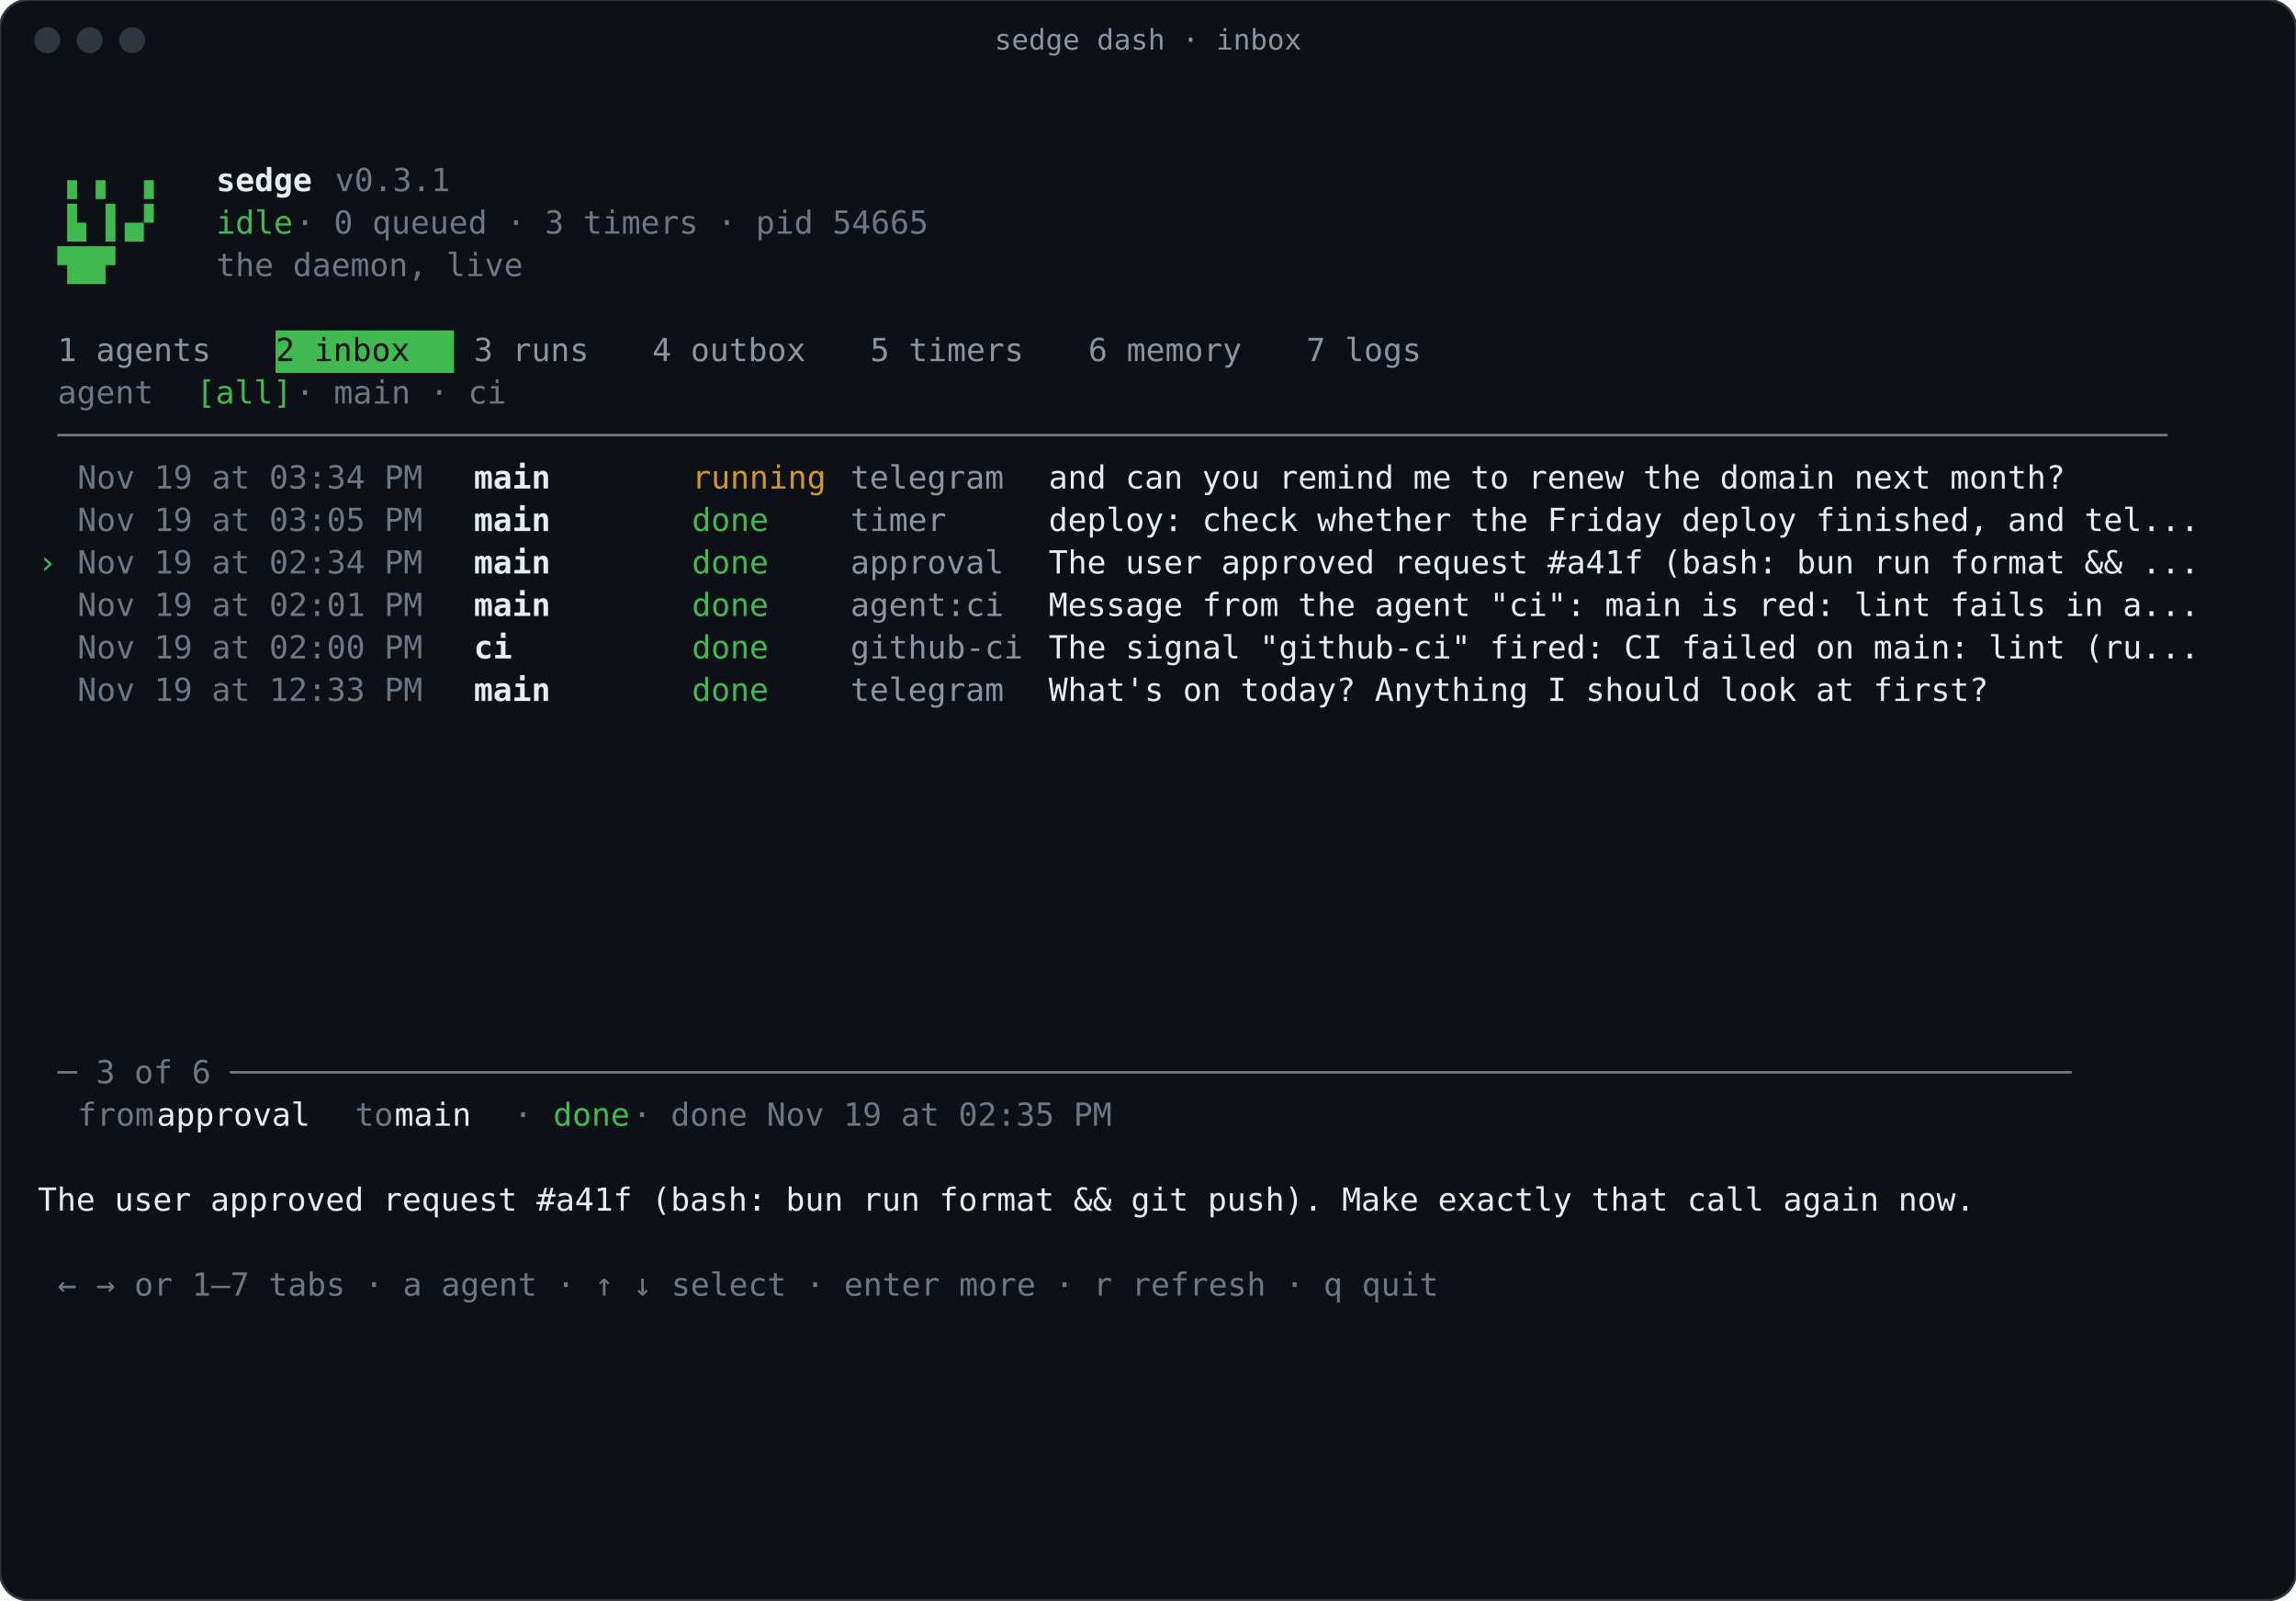
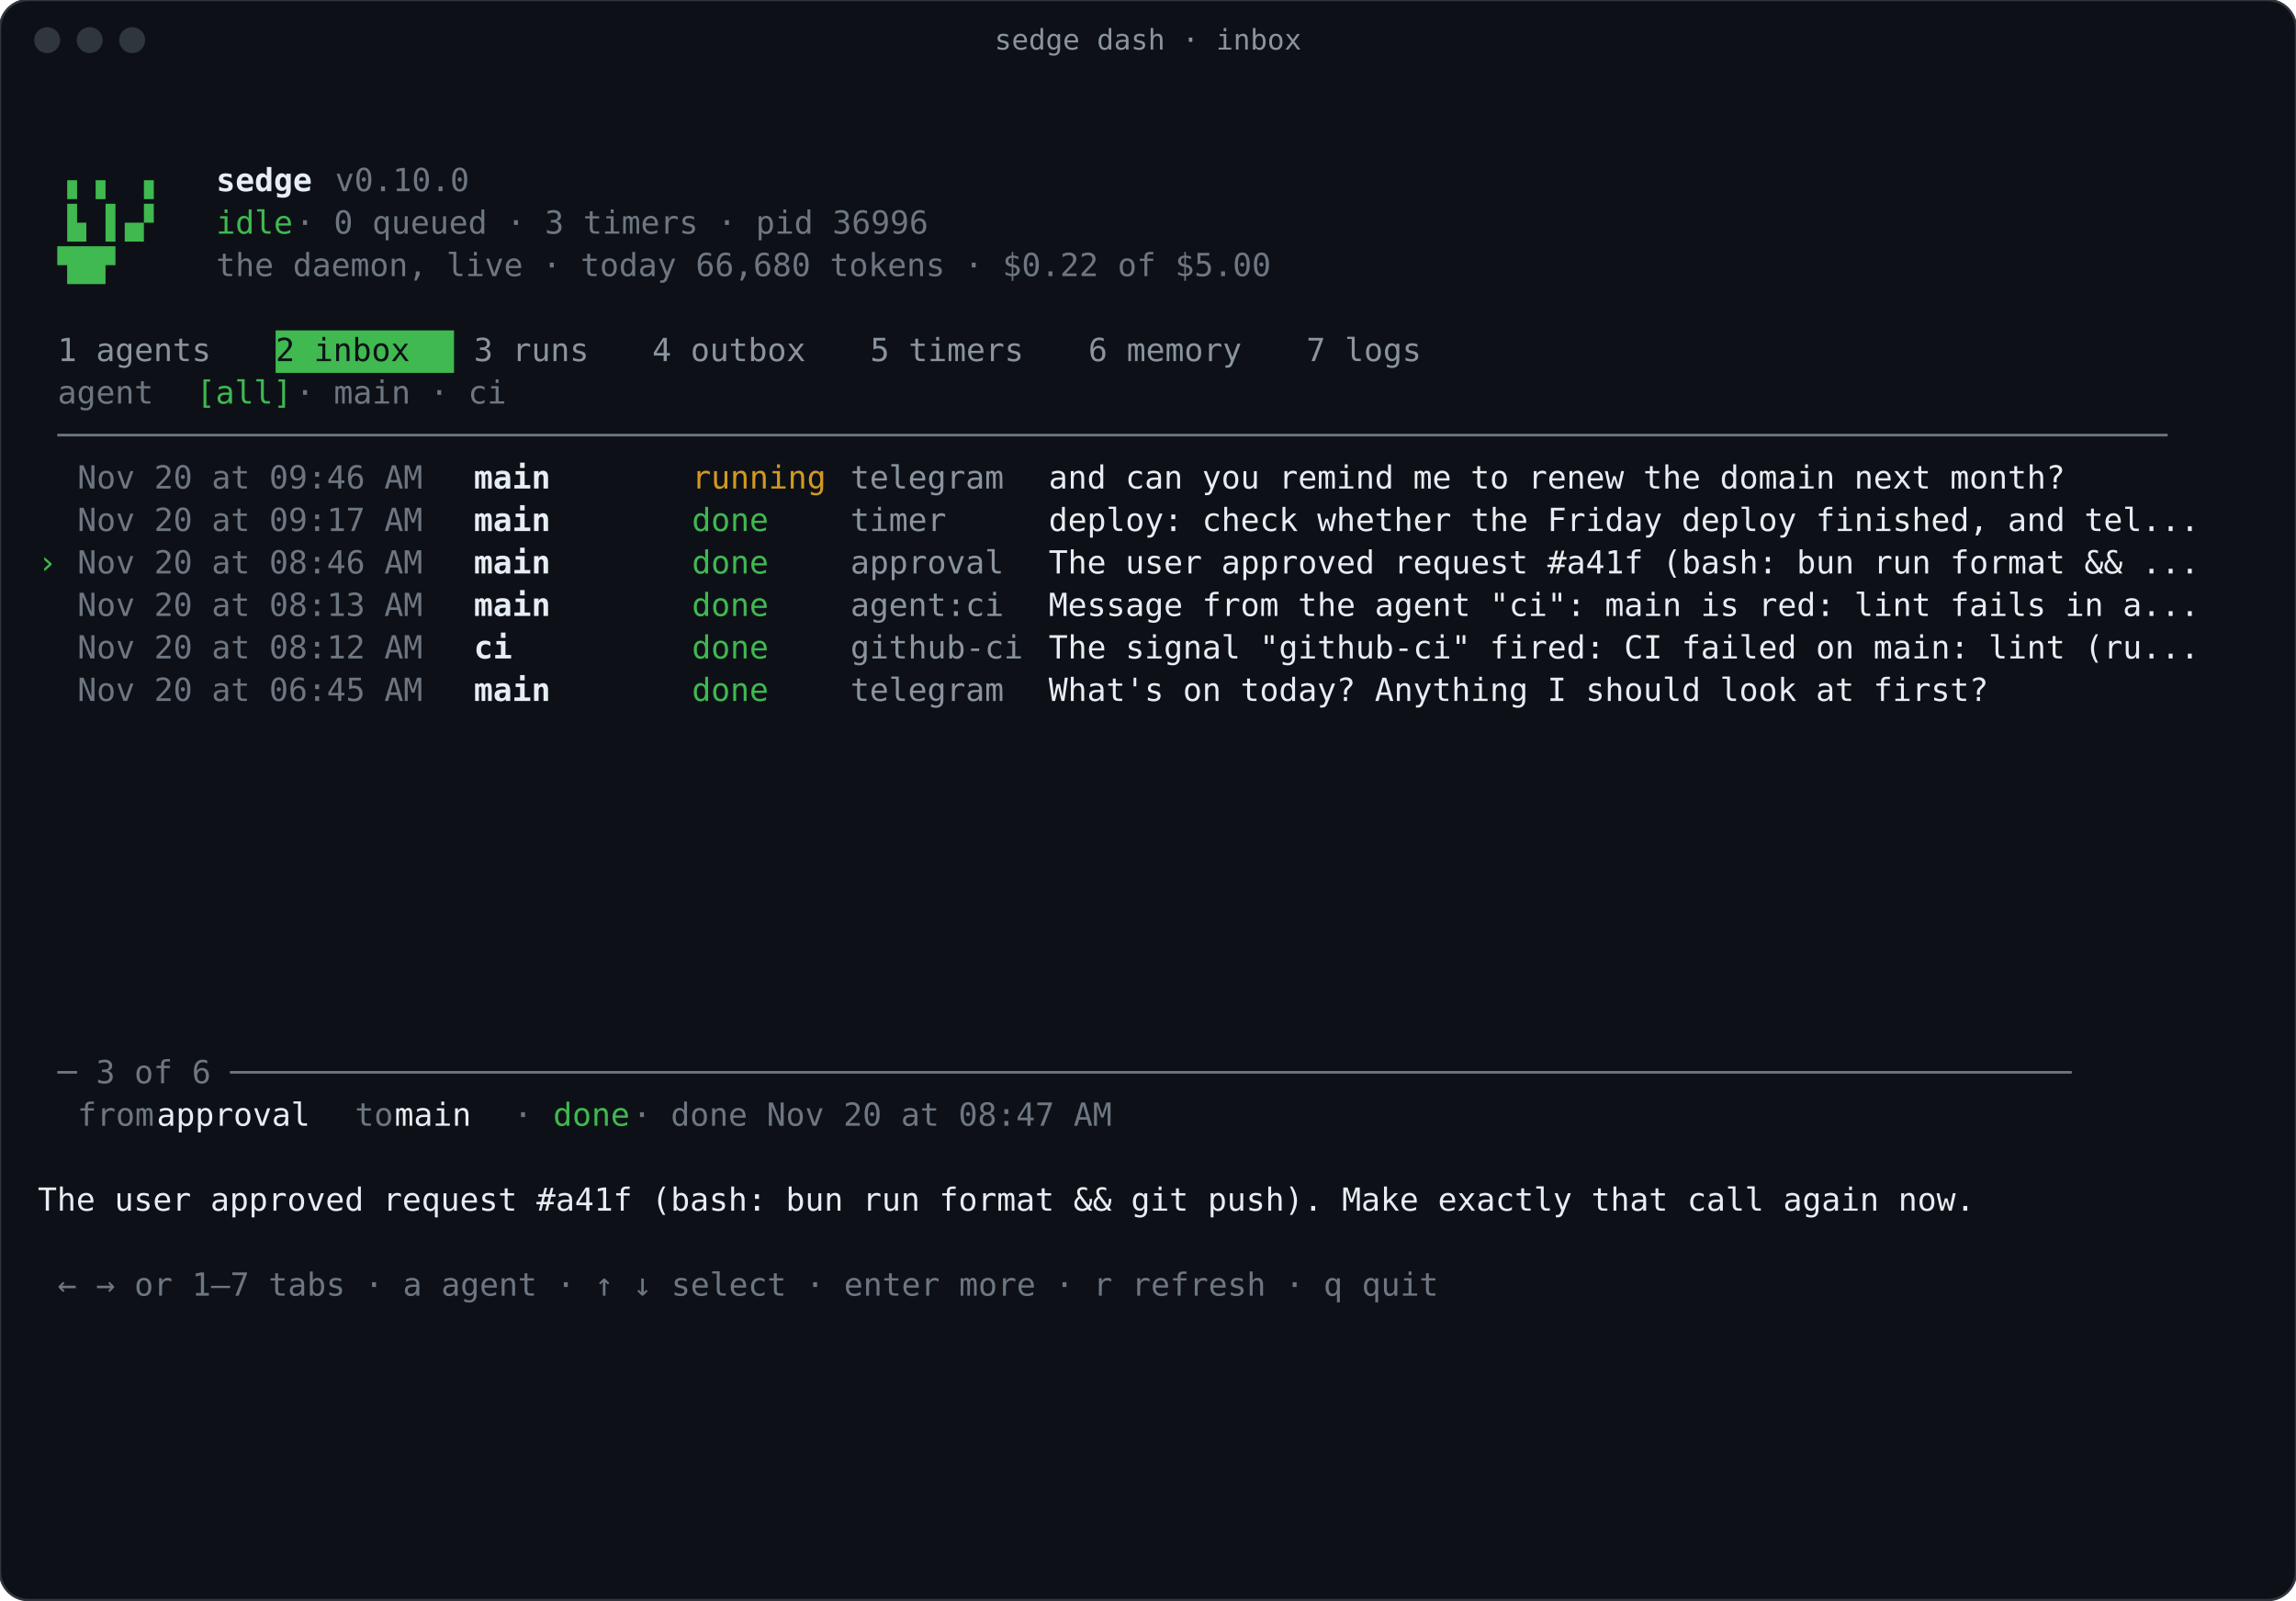
<svg xmlns="http://www.w3.org/2000/svg" viewBox="0 0 973 678" width="973" height="678" role="img" aria-label="sedge dash · inbox">
  <style>text { font-family: "Geist Mono", ui-monospace, SFMono-Regular, Menlo, Consolas, monospace; font-size: 13.5px; white-space: pre; }</style>
  <rect width="973" height="678" rx="12" fill="#0d1117" stroke="#30363d" />
  <circle cx="20" cy="17" r="5.5" fill="#30363d" />
  <circle cx="38" cy="17" r="5.5" fill="#30363d" />
  <circle cx="56" cy="17" r="5.5" fill="#30363d" />
  <text x="486.5" y="21" fill="#8b949e" text-anchor="middle" style="font-size:12px">sedge dash · inbox</text>
  <text x="24.4" y="81" fill="#3fb950" textLength="50.4" lengthAdjust="spacingAndGlyphs">▗ ▖ ▗ </text>
  <text x="91.6" y="81" fill="#e6edf3" font-weight="700" textLength="42" lengthAdjust="spacingAndGlyphs">sedge</text>
-   <text x="142" y="81" fill="#6e7681" textLength="50.4" lengthAdjust="spacingAndGlyphs">v0.3.1</text>
+   <text x="142" y="81" fill="#6e7681" textLength="58.8" lengthAdjust="spacingAndGlyphs">v0.10.0</text>
  <text x="24.4" y="99" fill="#3fb950" textLength="50.4" lengthAdjust="spacingAndGlyphs">▐▖▐▗▞ </text>
  <text x="91.6" y="99" fill="#3fb950" textLength="33.6" lengthAdjust="spacingAndGlyphs">idle</text>
-   <text x="125.2" y="99" fill="#6e7681" textLength="285.6" lengthAdjust="spacingAndGlyphs"> · 0 queued · 3 timers · pid 54665</text>
+   <text x="125.2" y="99" fill="#6e7681" textLength="285.6" lengthAdjust="spacingAndGlyphs"> · 0 queued · 3 timers · pid 36996</text>
  <text x="24.4" y="117" fill="#3fb950" textLength="50.4" lengthAdjust="spacingAndGlyphs"> ▜█▛  </text>
-   <text x="91.6" y="117" fill="#6e7681" textLength="134.4" lengthAdjust="spacingAndGlyphs">the daemon, live</text>
+   <text x="91.6" y="117" fill="#6e7681" textLength="462" lengthAdjust="spacingAndGlyphs">the daemon, live · today 66,680 tokens · $0.22 of $5.00</text>
  <text x="24.4" y="153" fill="#8b949e" textLength="84" lengthAdjust="spacingAndGlyphs"> 1 agents </text>
  <rect x="116.8" y="140" width="75.6" height="18" fill="#3fb950" />
  <text x="116.8" y="153" fill="#0d1117" textLength="75.6" lengthAdjust="spacingAndGlyphs"> 2 inbox </text>
  <text x="200.8" y="153" fill="#8b949e" textLength="67.2" lengthAdjust="spacingAndGlyphs"> 3 runs </text>
  <text x="276.4" y="153" fill="#8b949e" textLength="84" lengthAdjust="spacingAndGlyphs"> 4 outbox </text>
  <text x="368.8" y="153" fill="#8b949e" textLength="84" lengthAdjust="spacingAndGlyphs"> 5 timers </text>
  <text x="461.2" y="153" fill="#8b949e" textLength="84" lengthAdjust="spacingAndGlyphs"> 6 memory </text>
  <text x="553.6" y="153" fill="#8b949e" textLength="67.2" lengthAdjust="spacingAndGlyphs"> 7 logs </text>
  <text x="24.4" y="171" fill="#6e7681" textLength="42" lengthAdjust="spacingAndGlyphs">agent</text>
  <text x="83.2" y="171" fill="#3fb950" textLength="42" lengthAdjust="spacingAndGlyphs">[all]</text>
  <text x="125.2" y="171" fill="#6e7681" textLength="100.8" lengthAdjust="spacingAndGlyphs"> · main · ci</text>
  <text x="24.4" y="189" fill="#6e7681" textLength="924" lengthAdjust="spacingAndGlyphs">──────────────────────────────────────────────────────────────────────────────────────────────────────────────</text>
-   <text x="32.8" y="207" fill="#6e7681" textLength="151.2" lengthAdjust="spacingAndGlyphs">Nov 19 at 03:34 PM</text>
+   <text x="32.8" y="207" fill="#6e7681" textLength="151.2" lengthAdjust="spacingAndGlyphs">Nov 20 at 09:46 AM</text>
  <text x="200.8" y="207" fill="#e6edf3" font-weight="700" textLength="84" lengthAdjust="spacingAndGlyphs">main      </text>
  <text x="293.2" y="207" fill="#d29922" textLength="58.8" lengthAdjust="spacingAndGlyphs">running</text>
  <text x="360.4" y="207" fill="#8b949e" textLength="84" lengthAdjust="spacingAndGlyphs">telegram  </text>
  <text x="444.4" y="207" fill="#e6edf3" textLength="512.4" lengthAdjust="spacingAndGlyphs"> and can you remind me to renew the domain next month?       </text>
-   <text x="32.8" y="225" fill="#6e7681" textLength="151.2" lengthAdjust="spacingAndGlyphs">Nov 19 at 03:05 PM</text>
+   <text x="32.8" y="225" fill="#6e7681" textLength="151.2" lengthAdjust="spacingAndGlyphs">Nov 20 at 09:17 AM</text>
  <text x="200.8" y="225" fill="#e6edf3" font-weight="700" textLength="84" lengthAdjust="spacingAndGlyphs">main      </text>
  <text x="293.2" y="225" fill="#3fb950" textLength="58.8" lengthAdjust="spacingAndGlyphs">done   </text>
  <text x="360.4" y="225" fill="#8b949e" textLength="84" lengthAdjust="spacingAndGlyphs">timer     </text>
  <text x="444.4" y="225" fill="#e6edf3" textLength="512.4" lengthAdjust="spacingAndGlyphs"> deploy: check whether the Friday deploy finished, and tel...</text>
  <text x="16" y="243" fill="#3fb950" textLength="8.4" lengthAdjust="spacingAndGlyphs">›</text>
-   <text x="32.8" y="243" fill="#6e7681" textLength="151.2" lengthAdjust="spacingAndGlyphs">Nov 19 at 02:34 PM</text>
+   <text x="32.8" y="243" fill="#6e7681" textLength="151.2" lengthAdjust="spacingAndGlyphs">Nov 20 at 08:46 AM</text>
  <text x="200.8" y="243" fill="#e6edf3" font-weight="700" textLength="84" lengthAdjust="spacingAndGlyphs">main      </text>
  <text x="293.2" y="243" fill="#3fb950" textLength="58.8" lengthAdjust="spacingAndGlyphs">done   </text>
  <text x="360.4" y="243" fill="#8b949e" textLength="84" lengthAdjust="spacingAndGlyphs">approval  </text>
  <text x="444.4" y="243" fill="#e6edf3" textLength="512.4" lengthAdjust="spacingAndGlyphs"> The user approved request #a41f (bash: bun run format &amp;&amp; ...</text>
-   <text x="32.8" y="261" fill="#6e7681" textLength="151.2" lengthAdjust="spacingAndGlyphs">Nov 19 at 02:01 PM</text>
+   <text x="32.8" y="261" fill="#6e7681" textLength="151.2" lengthAdjust="spacingAndGlyphs">Nov 20 at 08:13 AM</text>
  <text x="200.8" y="261" fill="#e6edf3" font-weight="700" textLength="84" lengthAdjust="spacingAndGlyphs">main      </text>
  <text x="293.2" y="261" fill="#3fb950" textLength="58.8" lengthAdjust="spacingAndGlyphs">done   </text>
  <text x="360.4" y="261" fill="#8b949e" textLength="84" lengthAdjust="spacingAndGlyphs">agent:ci  </text>
  <text x="444.4" y="261" fill="#e6edf3" textLength="512.4" lengthAdjust="spacingAndGlyphs"> Message from the agent "ci": main is red: lint fails in a...</text>
-   <text x="32.8" y="279" fill="#6e7681" textLength="151.2" lengthAdjust="spacingAndGlyphs">Nov 19 at 02:00 PM</text>
+   <text x="32.8" y="279" fill="#6e7681" textLength="151.2" lengthAdjust="spacingAndGlyphs">Nov 20 at 08:12 AM</text>
  <text x="200.8" y="279" fill="#e6edf3" font-weight="700" textLength="84" lengthAdjust="spacingAndGlyphs">ci        </text>
  <text x="293.2" y="279" fill="#3fb950" textLength="58.8" lengthAdjust="spacingAndGlyphs">done   </text>
  <text x="360.4" y="279" fill="#8b949e" textLength="84" lengthAdjust="spacingAndGlyphs">github-ci </text>
  <text x="444.4" y="279" fill="#e6edf3" textLength="512.4" lengthAdjust="spacingAndGlyphs"> The signal "github-ci" fired: CI failed on main: lint (ru...</text>
-   <text x="32.8" y="297" fill="#6e7681" textLength="151.2" lengthAdjust="spacingAndGlyphs">Nov 19 at 12:33 PM</text>
+   <text x="32.8" y="297" fill="#6e7681" textLength="151.2" lengthAdjust="spacingAndGlyphs">Nov 20 at 06:45 AM</text>
  <text x="200.8" y="297" fill="#e6edf3" font-weight="700" textLength="84" lengthAdjust="spacingAndGlyphs">main      </text>
  <text x="293.2" y="297" fill="#3fb950" textLength="58.8" lengthAdjust="spacingAndGlyphs">done   </text>
  <text x="360.4" y="297" fill="#8b949e" textLength="84" lengthAdjust="spacingAndGlyphs">telegram  </text>
  <text x="444.4" y="297" fill="#e6edf3" textLength="512.4" lengthAdjust="spacingAndGlyphs"> What's on today? Anything I should look at first?           </text>
  <text x="24.4" y="459" fill="#6e7681" textLength="882" lengthAdjust="spacingAndGlyphs">─ 3 of 6 ────────────────────────────────────────────────────────────────────────────────────────────────</text>
  <text x="32.8" y="477" fill="#6e7681" textLength="33.6" lengthAdjust="spacingAndGlyphs">from</text>
  <text x="66.4" y="477" fill="#e6edf3" textLength="84" lengthAdjust="spacingAndGlyphs"> approval </text>
  <text x="150.4" y="477" fill="#6e7681" textLength="16.8" lengthAdjust="spacingAndGlyphs">to</text>
  <text x="167.2" y="477" fill="#e6edf3" textLength="50.4" lengthAdjust="spacingAndGlyphs"> main </text>
  <text x="217.6" y="477" fill="#6e7681" textLength="8.4" lengthAdjust="spacingAndGlyphs">·</text>
  <text x="234.4" y="477" fill="#3fb950" textLength="33.6" lengthAdjust="spacingAndGlyphs">done</text>
-   <text x="268" y="477" fill="#6e7681" textLength="218.4" lengthAdjust="spacingAndGlyphs"> · done Nov 19 at 02:35 PM</text>
+   <text x="268" y="477" fill="#6e7681" textLength="218.4" lengthAdjust="spacingAndGlyphs"> · done Nov 20 at 08:47 AM</text>
  <text x="16" y="513" fill="#e6edf3" textLength="940.8" lengthAdjust="spacingAndGlyphs">  The user approved request #a41f (bash: bun run format &amp;&amp; git push). Make exactly that call again now.         </text>
  <text x="24.4" y="549" fill="#6e7681" textLength="604.8" lengthAdjust="spacingAndGlyphs">← → or 1–7 tabs · a agent · ↑ ↓ select · enter more · r refresh · q quit</text>
</svg>
